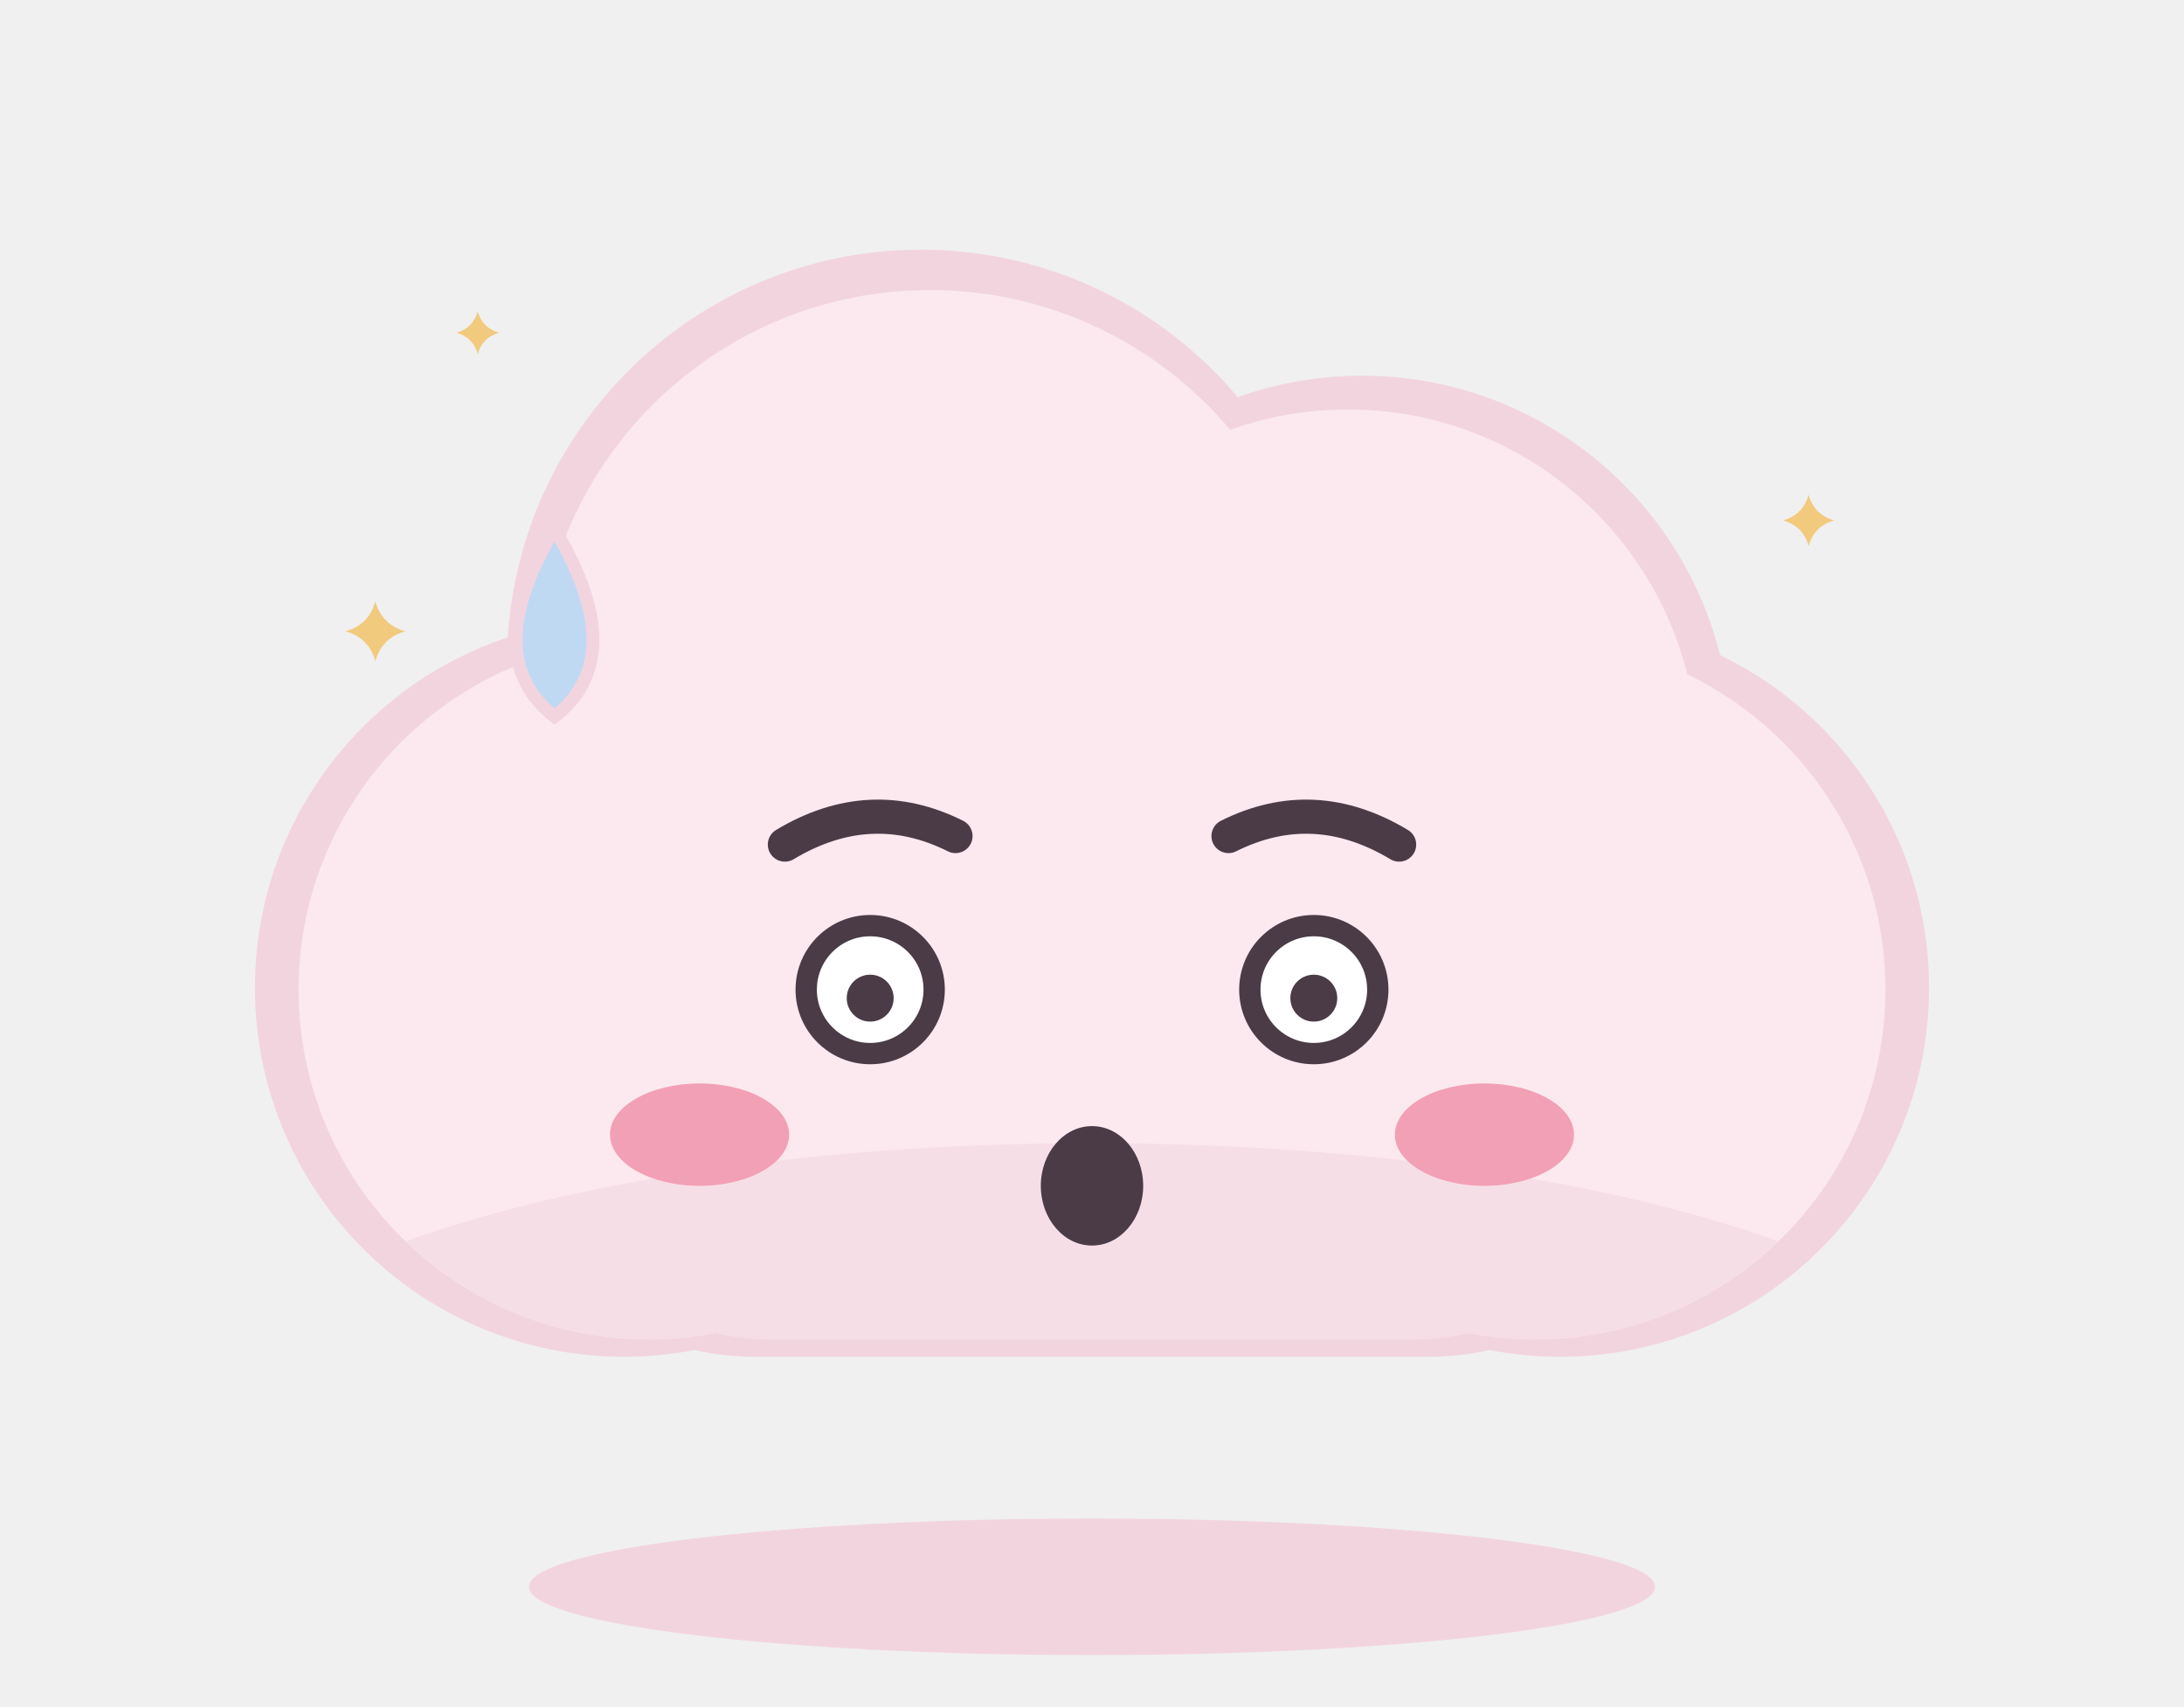
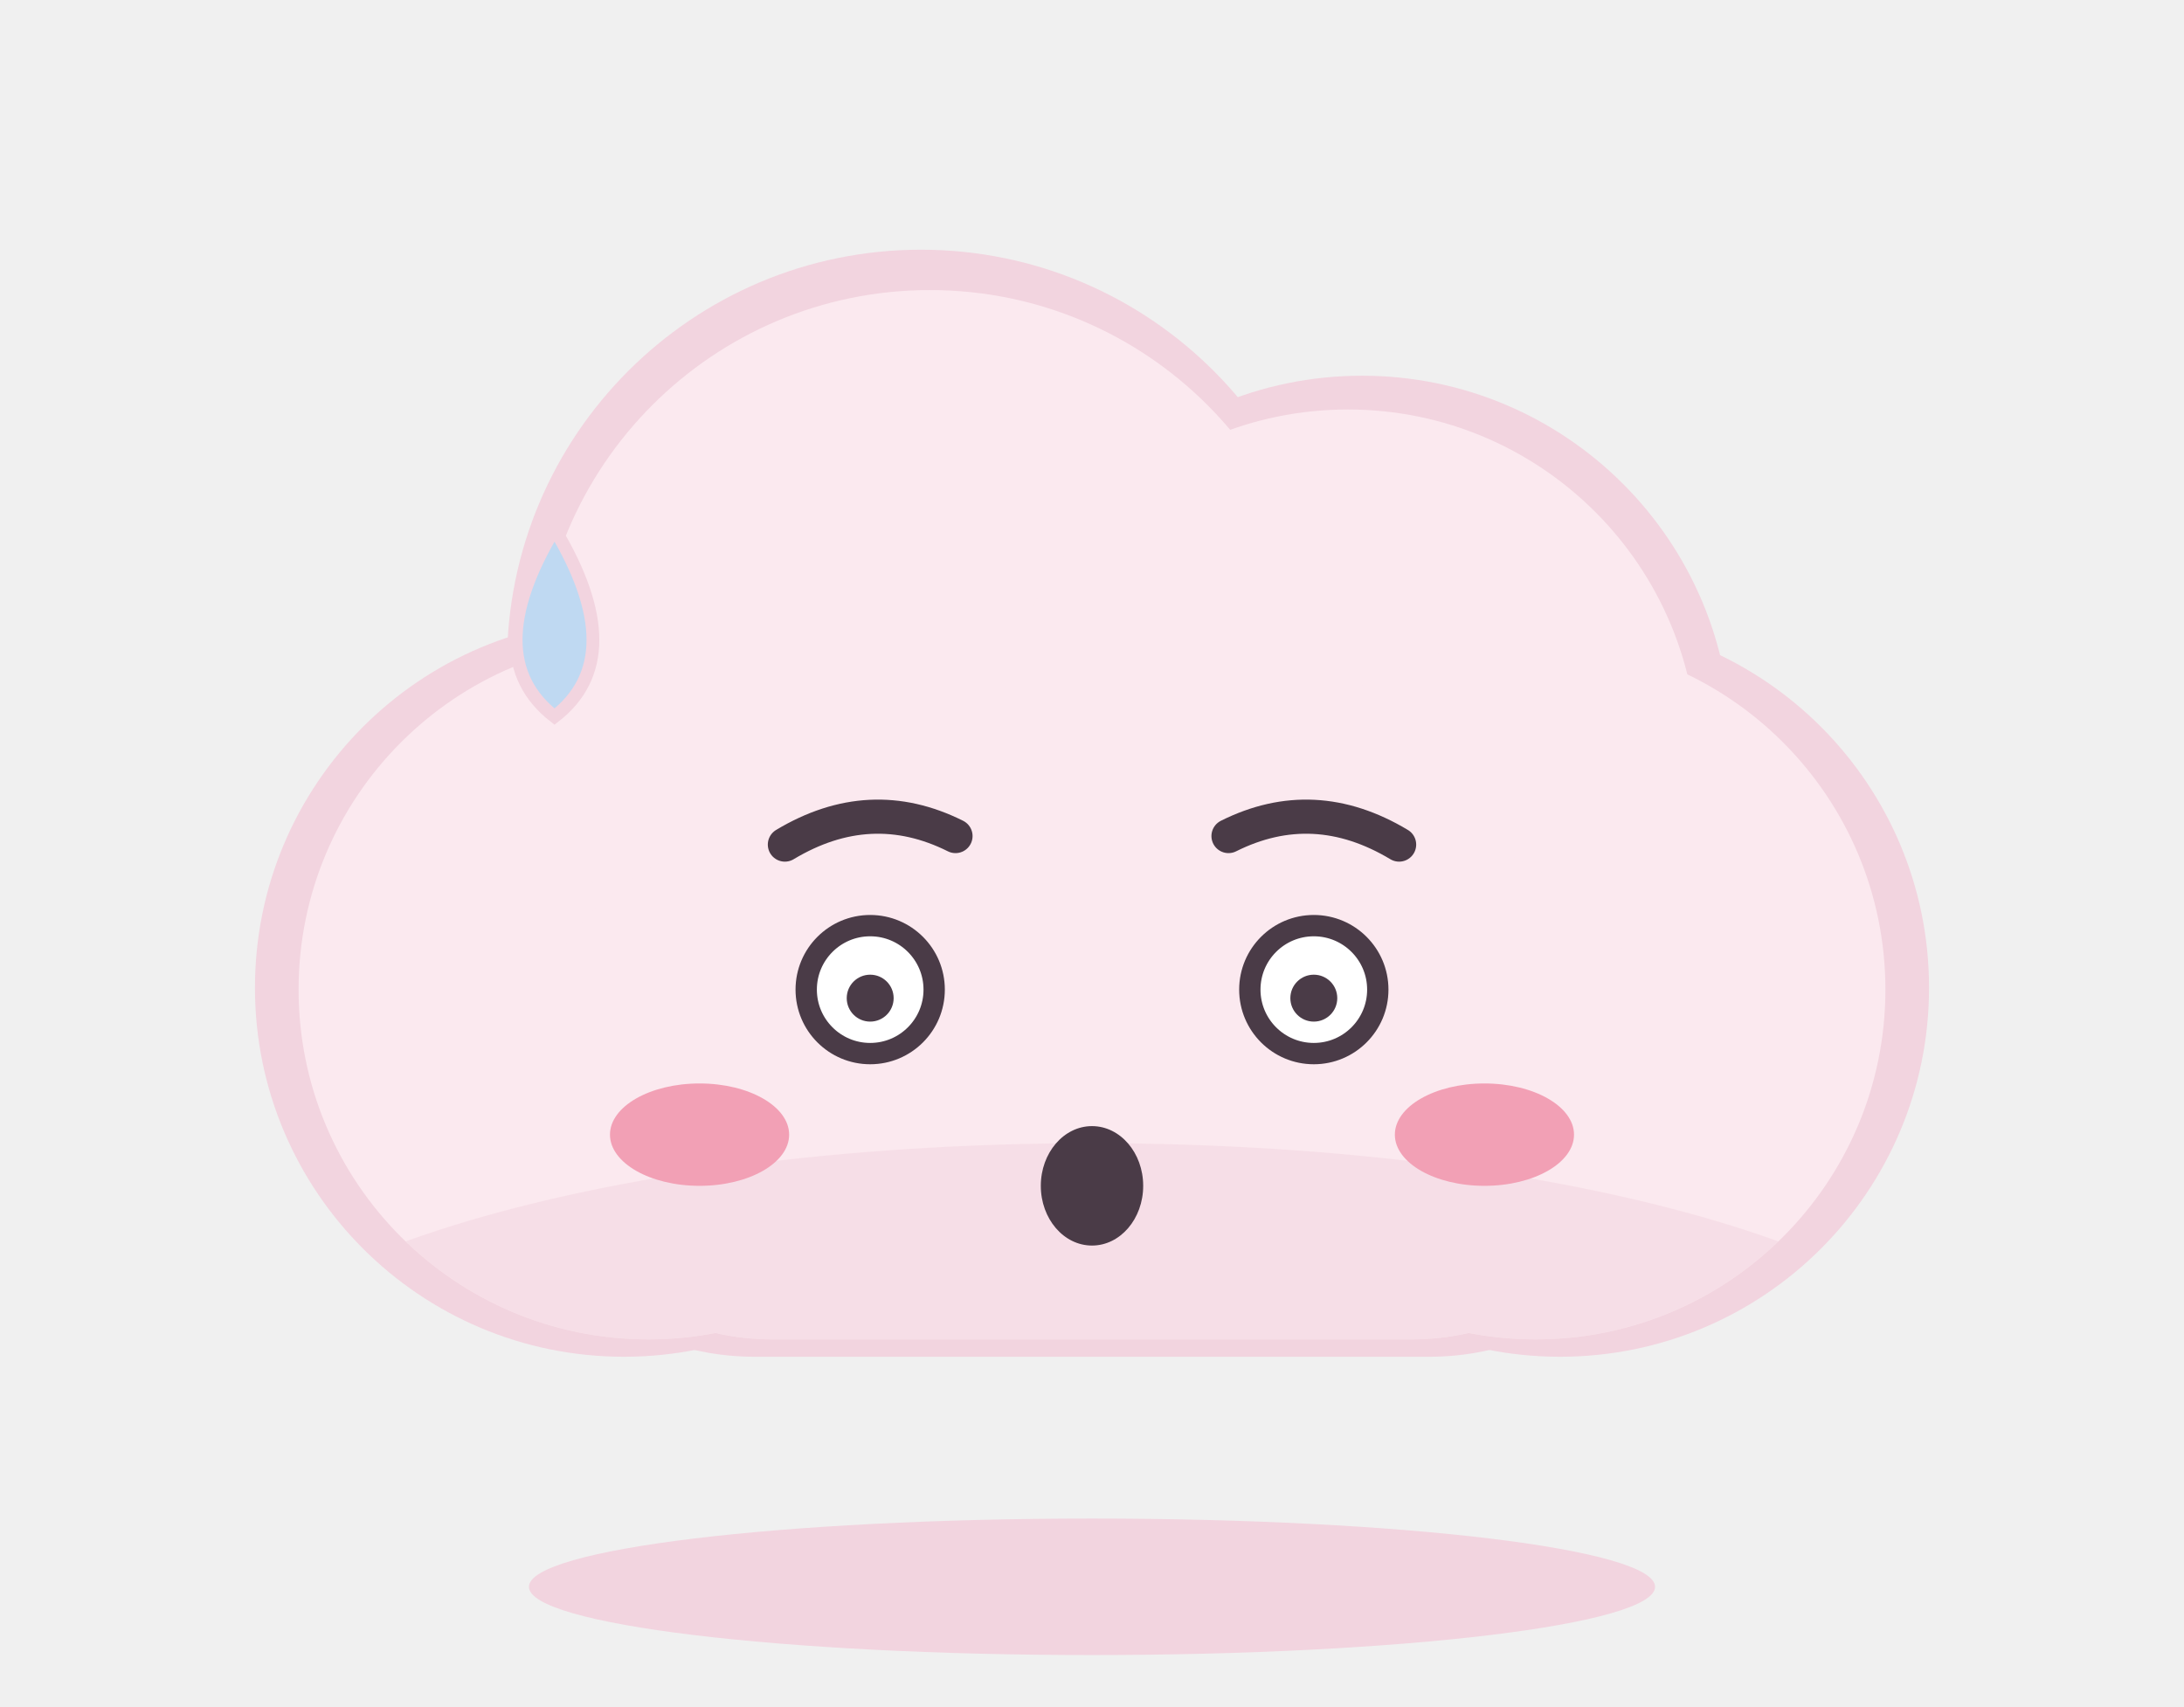
<svg xmlns="http://www.w3.org/2000/svg" viewBox="0 0 512 400">
  <defs>
    <clipPath id="corps">
      <circle cx="152" cy="232" r="82" />
      <circle cx="218" cy="160" r="92" />
      <circle cx="316" cy="178" r="82" />
      <circle cx="360" cy="232" r="82" />
      <rect x="122" y="196" width="268" height="118" rx="59" />
    </clipPath>
  </defs>
  <ellipse cx="256" cy="372" rx="132" ry="16" fill="#F2D4DF" opacity="1" />
  <g transform="translate(256 240) scale(1.055) translate(-256 -240)">
    <circle cx="152" cy="232" r="82" fill="#F2D4DF" />
    <circle cx="218" cy="160" r="92" fill="#F2D4DF" />
    <circle cx="316" cy="178" r="82" fill="#F2D4DF" />
    <circle cx="360" cy="232" r="82" fill="#F2D4DF" />
    <rect x="122" y="196" width="268" height="118" rx="59" fill="#F2D4DF" />
  </g>
  <circle cx="152" cy="232" r="82" fill="#FBE9EF" />
  <circle cx="218" cy="160" r="92" fill="#FBE9EF" />
  <circle cx="316" cy="178" r="82" fill="#FBE9EF" />
  <circle cx="360" cy="232" r="82" fill="#FBE9EF" />
  <rect x="122" y="196" width="268" height="118" rx="59" fill="#FBE9EF" />
  <ellipse cx="256" cy="334" rx="212" ry="66" fill="#F2D4DF" opacity="0.5" clip-path="url(#corps)" />
  <ellipse cx="164" cy="266" rx="21" ry="12" fill="#F2A0B5" />
  <ellipse cx="348" cy="266" rx="21" ry="12" fill="#F2A0B5" />
  <path d="M 184 198 Q 204 186 224 196" stroke="#4A3B47" stroke-width="8" stroke-linecap="round" stroke-linejoin="round" fill="none" />
  <path d="M 288 196 Q 308 186 328 198" stroke="#4A3B47" stroke-width="8" stroke-linecap="round" stroke-linejoin="round" fill="none" />
  <circle cx="204" cy="232" r="15" fill="#FFFFFF" stroke="#4A3B47" stroke-width="5" />
  <circle cx="204" cy="234" r="5.5" fill="#4A3B47" />
  <circle cx="308" cy="232" r="15" fill="#FFFFFF" stroke="#4A3B47" stroke-width="5" />
  <circle cx="308" cy="234" r="5.5" fill="#4A3B47" />
  <ellipse cx="256" cy="278" rx="12" ry="14" fill="#4A3B47" />
  <path d="M 130 124 Q 148 154 130 168 Q 112 154 130 124 Z" fill="#BFD9F2" stroke="#F2D4DF" stroke-width="3" />
-   <path d="M 88 141 Q 89.54 146.46 95 148 Q 89.54 149.54 88 155 Q 86.46 149.54 81 148 Q 86.46 146.46 88 141 Z" fill="#F2C879" opacity="0.95" />
-   <path d="M 424 116 Q 425.32 120.68 430 122 Q 425.32 123.32 424 128 Q 422.68 123.32 418 122 Q 422.68 120.68 424 116 Z" fill="#F2C879" opacity="0.95" />
-   <path d="M 112 73 Q 113.1 76.9 117 78 Q 113.1 79.1 112 83 Q 110.9 79.1 107 78 Q 110.9 76.9 112 73 Z" fill="#F2C879" opacity="0.95" />
</svg>
